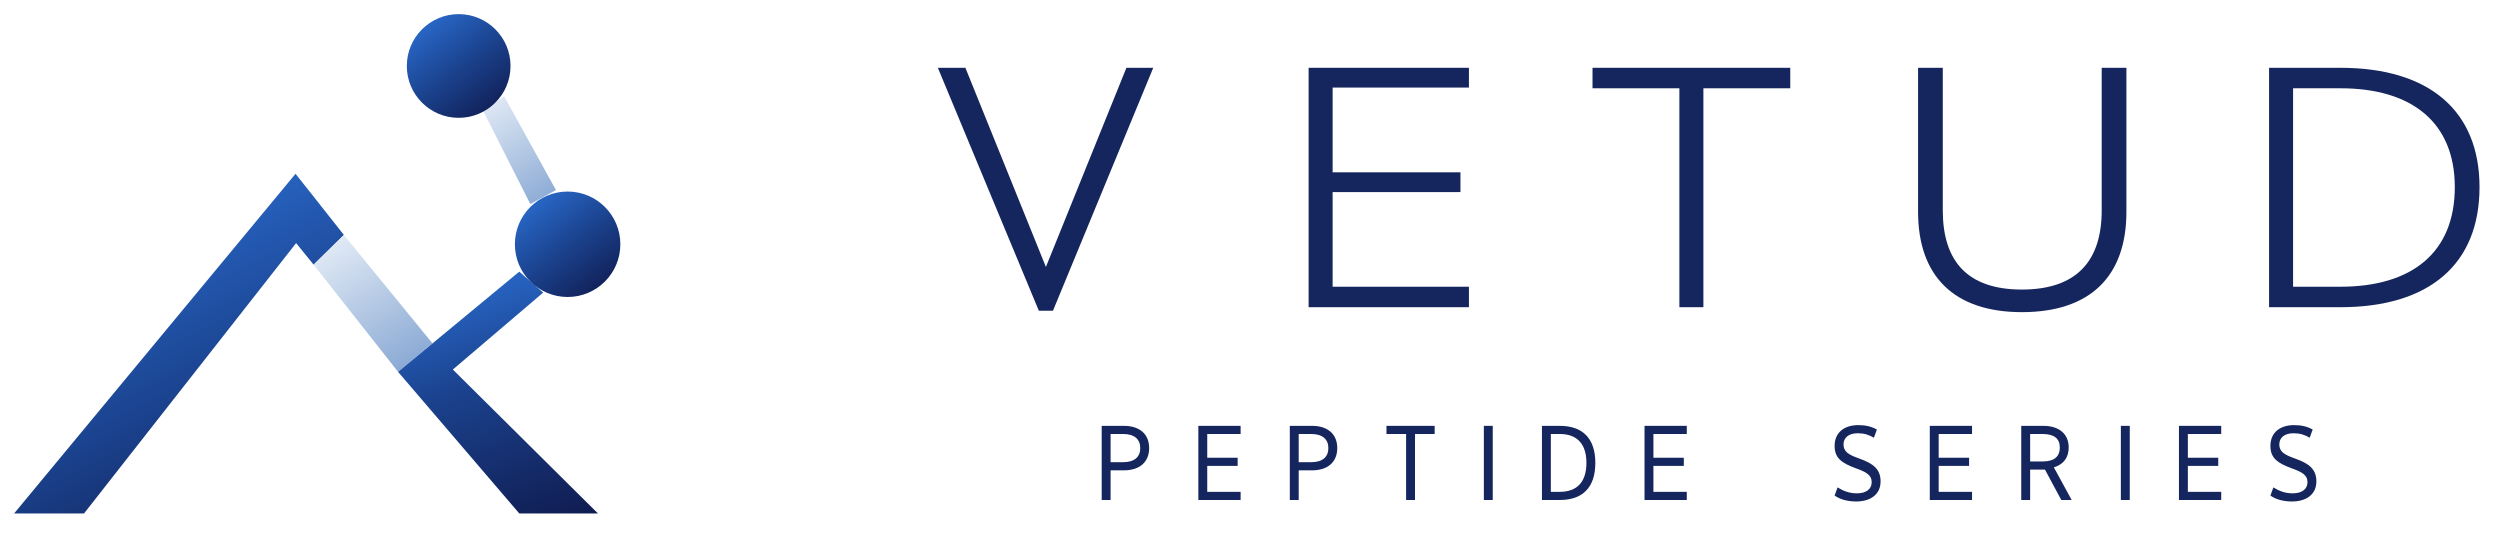
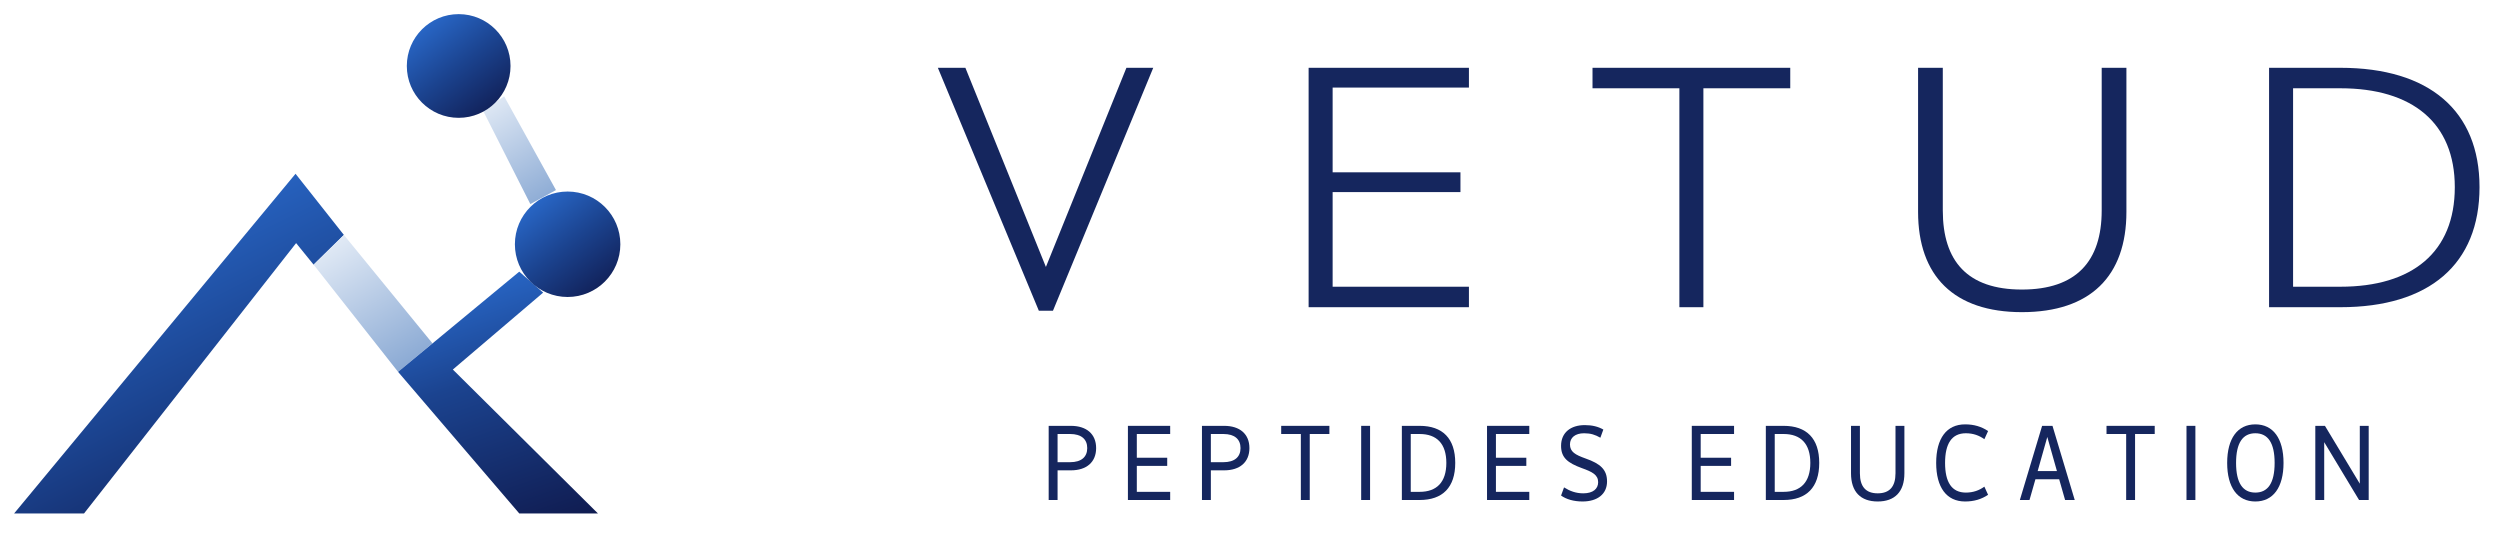
<svg xmlns="http://www.w3.org/2000/svg" width="354" height="76" viewBox="38 40 354 76" role="img" aria-labelledby="title">
  <defs>
    <linearGradient id="left" gradientUnits="userSpaceOnUse" x1="380" y1="315" x2="680" y2="910">
      <stop stop-color="#2C70D5" />
      <stop offset=".55" stop-color="#1B438F" />
      <stop offset="1" stop-color="#101C51" />
    </linearGradient>
    <linearGradient id="right" gradientUnits="userSpaceOnUse" x1="920" y1="465" x2="1080" y2="925">
      <stop stop-color="#2C70D5" />
      <stop offset=".42" stop-color="#1B438F" />
      <stop offset="1" stop-color="#101C51" />
    </linearGradient>
    <linearGradient id="lowerSilver" gradientUnits="userSpaceOnUse" x1="744" y1="420" x2="870" y2="630">
      <stop stop-color="#E0E9F5" />
      <stop offset="1" stop-color="#8BAAD4" />
    </linearGradient>
    <linearGradient id="upperSilver" gradientUnits="userSpaceOnUse" x1="1003" y1="180" x2="1106" y2="351">
      <stop stop-color="#E0E9F5" />
      <stop offset="1" stop-color="#8BAAD4" />
    </linearGradient>
    <linearGradient id="atom" x1="8%" y1="0%" x2="85%" y2="100%">
      <stop stop-color="#2C70D5" />
      <stop offset=".52" stop-color="#1B438F" />
      <stop offset="1" stop-color="#101C51" />
    </linearGradient>
  </defs>
  <g id="approved-gradient-symbol" transform="translate(-82 18)">
    <g transform="translate(122 24) scale(.0825) translate(-186 -32)">
      <path id="ascending-arm" d="M186 889H306L670 425L700 462L752 411L669 306Z" fill="url(#left)" />
      <path id="lower-silver-bond" d="M752 411L904 597L845 646L700 462Z" fill="url(#lowerSilver)" />
      <path id="branch-and-descending-arm" d="M845 646L1053 474L1094 510L939 642L1188 889H1053Z" fill="url(#right)" />
      <path id="upper-silver-bond" d="M991 198L1027 173L1116 334L1072 358Z" fill="url(#upperSilver)" />
      <circle id="upper-atom" cx="949" cy="121" r="89" fill="url(#atom)" />
      <circle id="right-atom" cx="1136" cy="427" r="90.5" fill="url(#atom)" />
    </g>
  </g>
  <g id="outlined-lettering" fill="#15265E" fill-rule="evenodd" transform="translate(110 -70)">
    <g id="VETUD">
      <path id="letter-V" d="M60.8 119.6H64.7L76.1 147.8L87.5 119.6H91.3L77.1 154H75.1Z" />
      <path id="letter-E" d="M113.3 119.6H136V122.4H116.7V134.4H134.8V137.2H116.7V150.6H136V153.5H113.3Z" />
      <path id="letter-T" d="M153.5 119.6H181.5V122.5H169.2V153.5H165.8V122.5H153.5Z" />
      <path id="letter-U" d="M199.6 119.6H203.1V139.8C203.1 147 206.6 151 214.3 151C222 151 225.6 147 225.6 139.8V119.6H229.1V140C229.1 149.1 224 154.2 214.3 154.2C204.7 154.2 199.6 149.1 199.6 140Z" />
      <path id="letter-D" d="M249.3 119.6H259.4C272 119.6 279.1 125.7 279.1 136.5C279.1 147.4 272 153.5 259.4 153.5H249.3ZM252.7 122.5V150.6H259.4C269.6 150.6 275.6 145.7 275.6 136.5C275.6 127.4 269.6 122.5 259.4 122.5Z" />
    </g>
-     <g id="PEPTIDE-SERIES">
-       <path d="M0 0H30C51 0 64 11 64 30C64 49 51 60 30 60H12V100H0ZM12 11V49H29C44 49 52 42 52 30C52 18 44 11 29 11Z" transform="translate(84 170.3) scale(0.105)" />
-       <path d="M0 0H57V11H12V43H53V54H12V89H57V100H0Z" transform="translate(97.68577 170.3) scale(0.105)" />
-       <path d="M0 0H30C51 0 64 11 64 30C64 49 51 60 30 60H12V100H0ZM12 11V49H29C44 49 52 42 52 30C52 18 44 11 29 11Z" transform="translate(110.6365 170.3) scale(0.105)" />
-       <path d="M0 0H65V11H38.5V100H26.5V11H0Z" transform="translate(124.3223 170.3) scale(0.105)" />
-       <path d="M0 0H12V100H0Z" transform="translate(138.1131 170.3) scale(0.105)" />
-       <path d="M0 0H24C55 0 72 17 72 50C72 83 55 100 24 100H0ZM12 11V89H24C47 89 60 76 60 50C60 24 47 11 24 11Z" transform="translate(146.3389 170.3) scale(0.105)" />
-       <path d="M0 0H57V11H12V43H53V54H12V89H57V100H0Z" transform="translate(160.8646 170.3) scale(0.105)" />
-       <path d="M57 5L53 16C46 12 40 10 31 10C19 10 12 16 12 25C12 35 19 39 33 44C53 51 62 59 62 75C62 92 49 102 29 102C17 102 7 99 0 94L4 83C12 88 20 91 30 91C43 91 50 85 50 76C50 66 42 62 28 57C9 50 0 43 0 27C0 9 13 -1 32 -1C42 -1 50 1 57 5Z" transform="translate(187.7811 170.3) scale(0.105)" />
-       <path d="M0 0H57V11H12V43H53V54H12V89H57V100H0Z" transform="translate(201.2569 170.3) scale(0.105)" />
-       <path d="M0 0H30C51 0 64 11 64 29C64 43 57 52 44 56L68 100H54L32 59H12V100H0ZM12 11V48H29C44 48 52 42 52 29C52 17 44 11 29 11Z" transform="translate(214.2077 170.3) scale(0.105)" />
-       <path d="M0 0H12V100H0Z" transform="translate(228.3135 170.3) scale(0.105)" />
-       <path d="M0 0H57V11H12V43H53V54H12V89H57V100H0Z" transform="translate(236.5392 170.3) scale(0.105)" />
-       <path d="M57 5L53 16C46 12 40 10 31 10C19 10 12 16 12 25C12 35 19 39 33 44C53 51 62 59 62 75C62 92 49 102 29 102C17 102 7 99 0 94L4 83C12 88 20 91 30 91C43 91 50 85 50 76C50 66 42 62 28 57C9 50 0 43 0 27C0 9 13 -1 32 -1C42 -1 50 1 57 5Z" transform="translate(249.49 170.3) scale(0.105)" />
+     <g id="PEPTIDES-EDUCATION" aria-label="Peptides Education">
+       <path data-letter="P" d="M0 0H30C51 0 64 11 64 30C64 49 51 60 30 60H12V100H0ZM12 11V49H29C44 49 52 42 52 30C52 18 44 11 29 11Z" transform="translate(76.4925 170.3) scale(0.105)" />
+       <path data-letter="E" d="M0 0H57V11H12V43H53V54H12V89H57V100H0Z" transform="translate(87.7125 170.3) scale(0.105)" />
+       <path data-letter="P" d="M0 0H30C51 0 64 11 64 30C64 49 51 60 30 60H12V100H0ZM12 11V49H29C44 49 52 42 52 30C52 18 44 11 29 11Z" transform="translate(98.1975 170.3) scale(0.105)" />
+       <path data-letter="T" d="M0 0H65V11H38.5V100H26.5V11H0Z" transform="translate(109.4175 170.3) scale(0.105)" />
+       <path data-letter="I" d="M0 0H12V100H0Z" transform="translate(120.7425 170.3) scale(0.105)" />
+       <path data-letter="D" d="M0 0H24C55 0 72 17 72 50C72 83 55 100 24 100H0ZM12 11V89H24C47 89 60 76 60 50C60 24 47 11 24 11Z" transform="translate(126.5025 170.3) scale(0.105)" />
+       <path data-letter="E" d="M0 0H57V11H12V43H53V54H12V89H57V100H0Z" transform="translate(138.5625 170.3) scale(0.105)" />
+       <path data-letter="S" d="M57 5L53 16C46 12 40 10 31 10C19 10 12 16 12 25C12 35 19 39 33 44C53 51 62 59 62 75C62 92 49 102 29 102C17 102 7 99 0 94L4 83C12 88 20 91 30 91C43 91 50 85 50 76C50 66 42 62 28 57C9 50 0 43 0 27C0 9 13 -1 32 -1C42 -1 50 1 57 5Z" transform="translate(149.0475 170.3) scale(0.105)" />
+       <path data-letter="E" d="M0 0H57V11H12V43H53V54H12V89H57V100H0Z" transform="translate(167.5575 170.3) scale(0.105)" />
+       <path data-letter="D" d="M0 0H24C55 0 72 17 72 50C72 83 55 100 24 100H0ZM12 11V89H24C47 89 60 76 60 50C60 24 47 11 24 11Z" transform="translate(178.0425 170.3) scale(0.105)" />
+       <path data-letter="U" d="M0 0H12V64C12 82 20 91 36 91C52 91 60 82 60 64V0H72V64C72 89 59 102 36 102C13 102 0 89 0 64Z" transform="translate(190.1025 170.3) scale(0.105)" />
+       <path data-letter="C" d="M70 7L65 18C58 13 50 10 40 10C21 10 12 24 12 50C12 76 21 90 40 90C50 90 58 87 65 82L70 93C61 99 51 102 39 102C14 102 0 83 0 50C0 17 14 -2 39 -2C51 -2 61 1 70 7Z" transform="translate(202.1625 170.3) scale(0.105)" />
+       <path data-letter="A" d="M30 0H44L74 100H61L53 72H21L13 100H0ZM24 61H50L37 15Z" transform="translate(214.0125 170.3) scale(0.105)" />
+       <path data-letter="T" d="M0 0H65V11H38.5V100H26.5V11H0Z" transform="translate(226.2825 170.3) scale(0.105)" />
+       <path data-letter="I" d="M0 0H12V100H0Z" transform="translate(237.6075 170.3) scale(0.105)" />
+       <path data-letter="O" d="M38 -2C62 -2 76 17 76 50C76 83 62 102 38 102C14 102 0 83 0 50C0 17 14 -2 38 -2ZM38 10C21 10 12 23 12 50C12 77 21 90 38 90C55 90 64 77 64 50C64 23 55 10 38 10Z" transform="translate(243.3675 170.3) scale(0.105)" />
+       <path data-letter="N" d="M0 0H13L60 78V0H72V100H59L12 22V100H0Z" transform="translate(255.8475 170.3) scale(0.105)" />
    </g>
  </g>
</svg>
